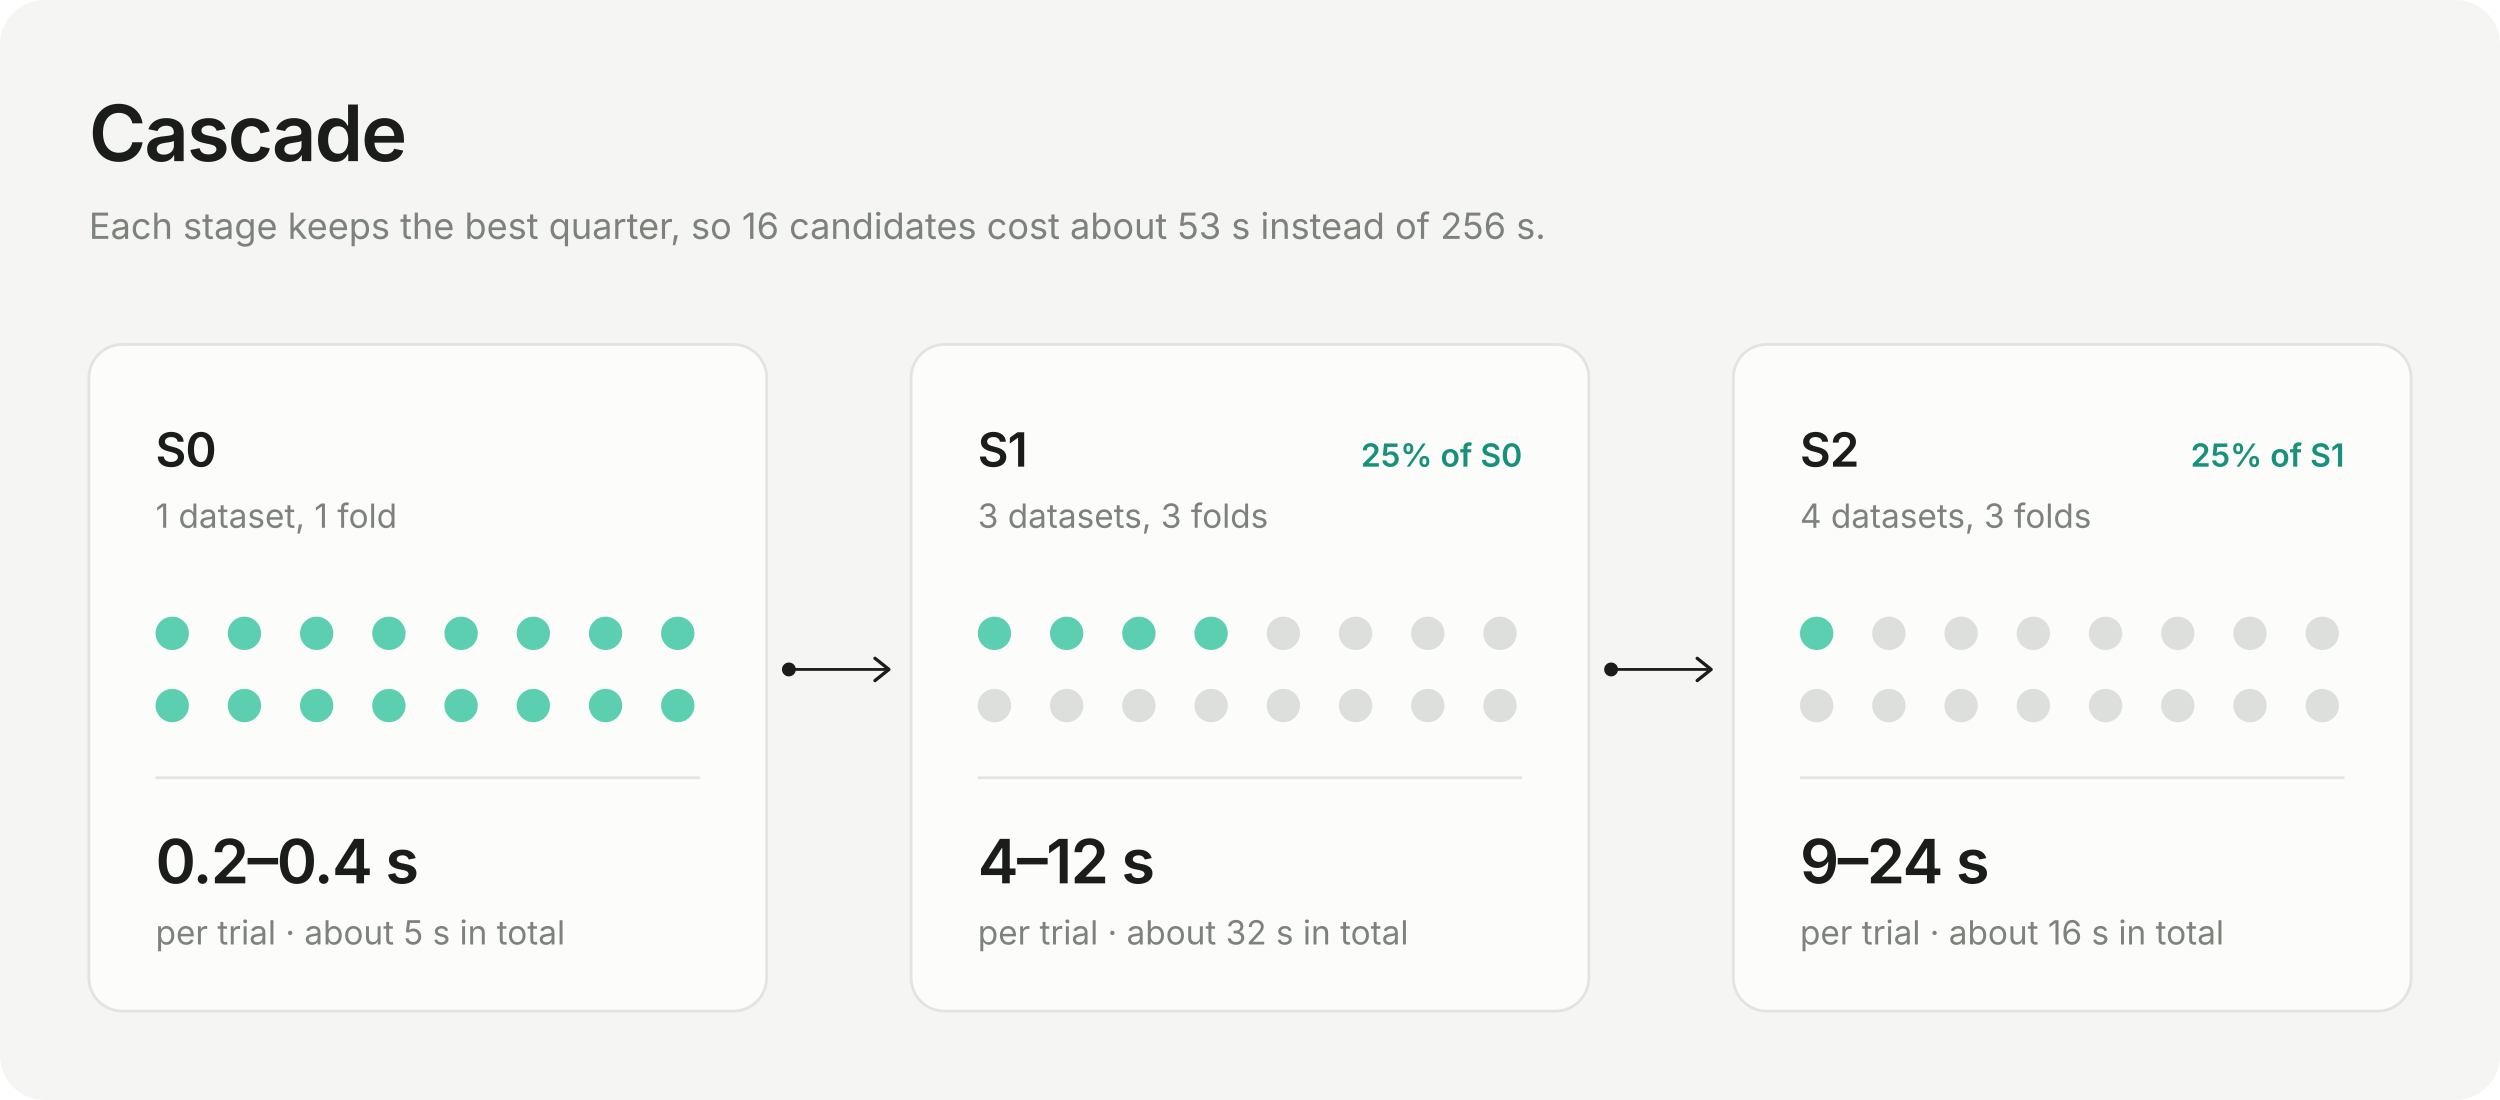
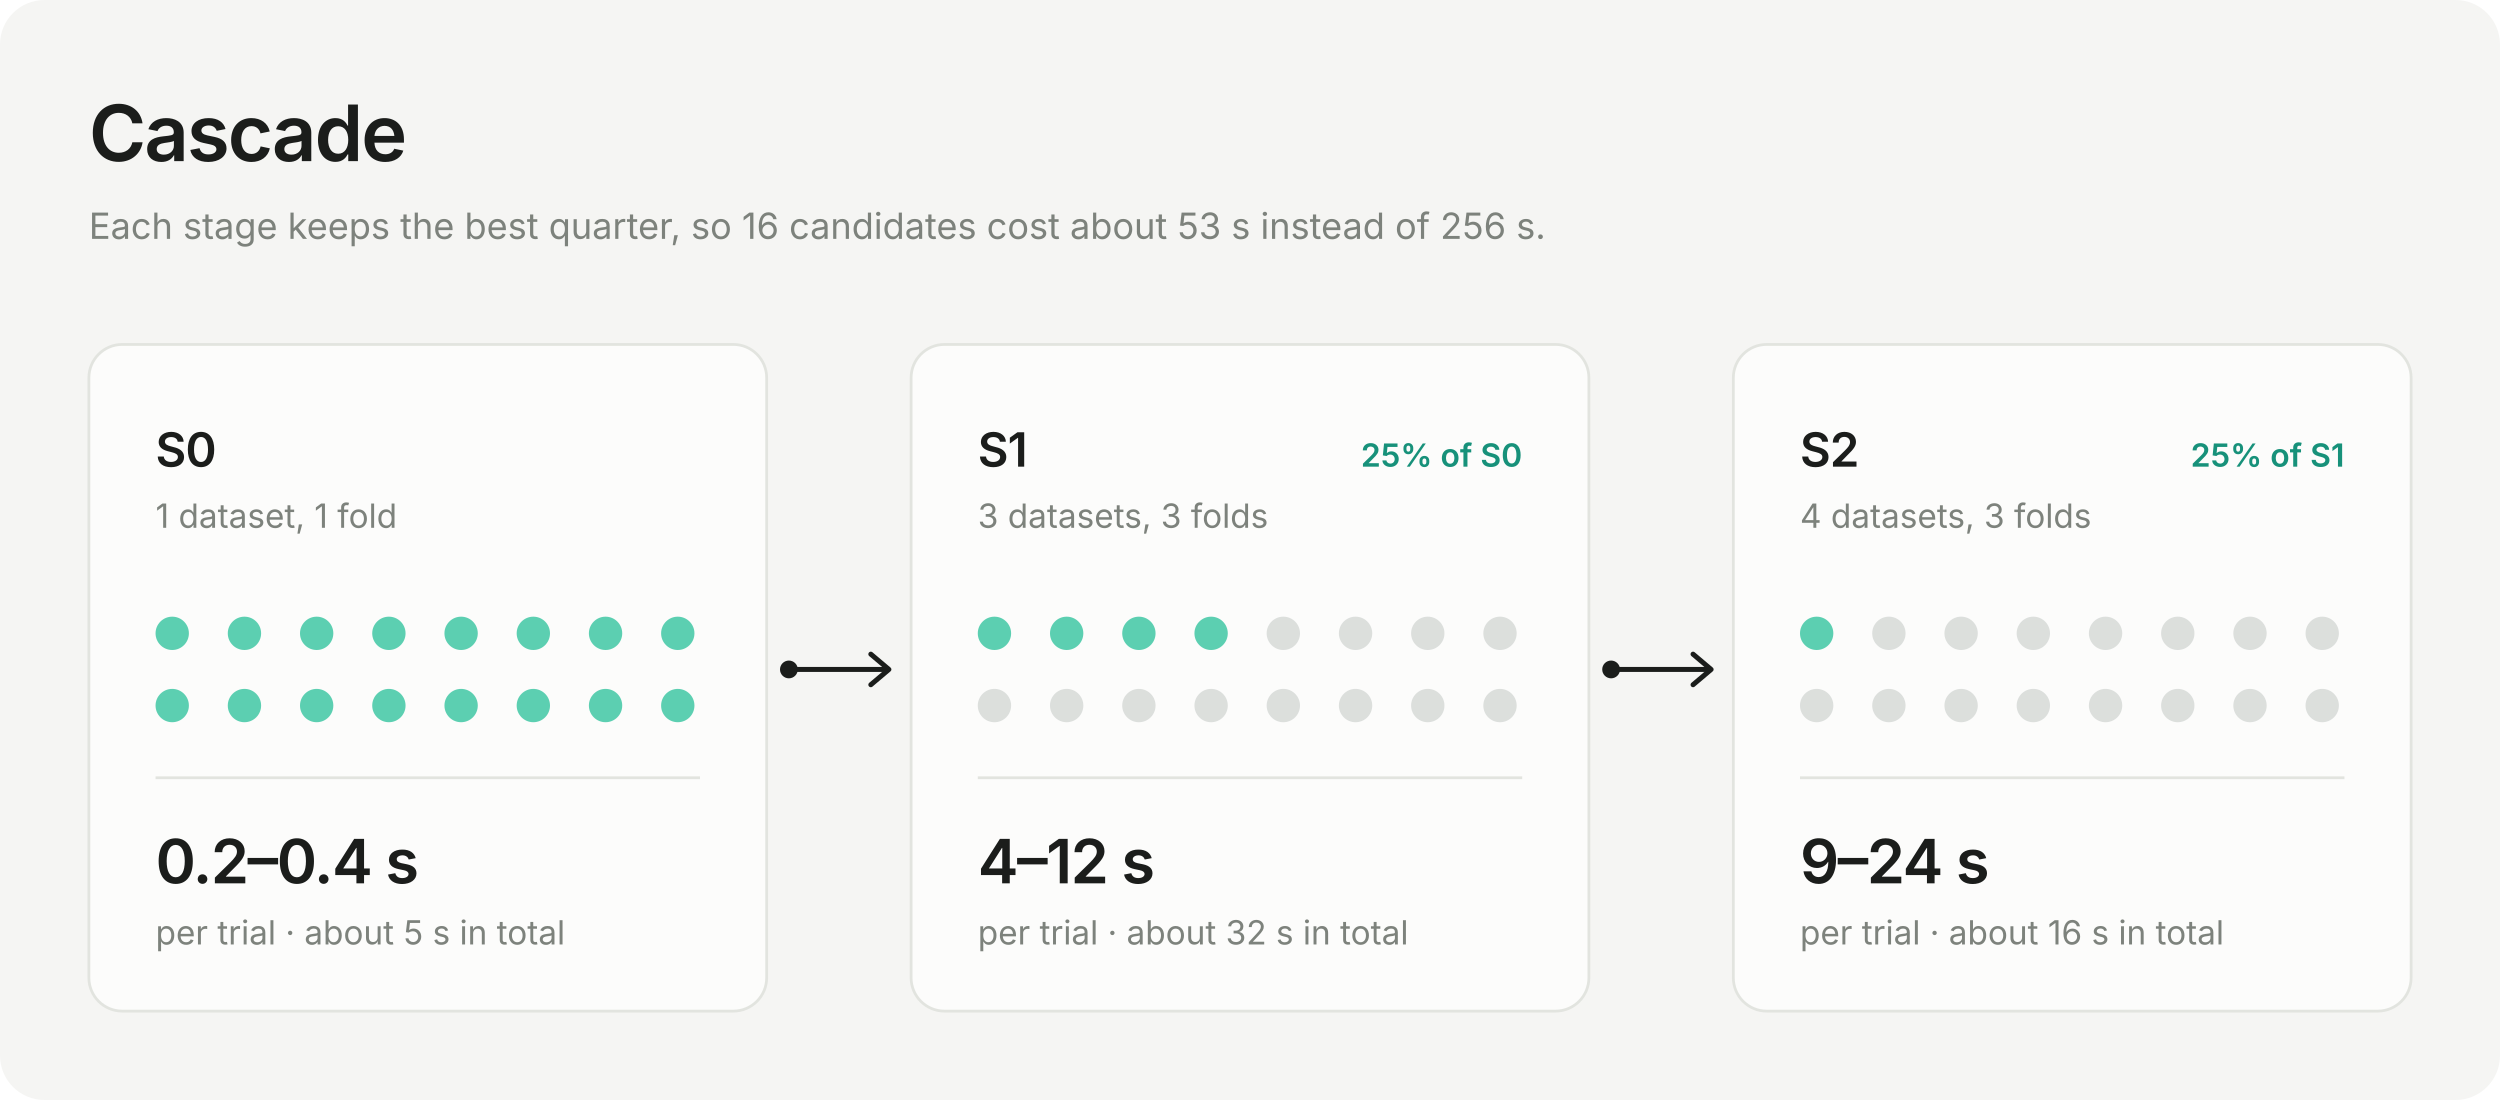
<svg xmlns="http://www.w3.org/2000/svg" viewBox="0 0 900 396" width="900" role="img" aria-label="Cascade of three stages">
  <rect width="900" height="396" rx="16" fill="#f5f5f3" />
  <text x="32.0" y="58.0" font-family="Inter,'Inter Variable',ui-sans-serif,-apple-system,BlinkMacSystemFont,'SF Pro Text','Segoe UI',Roboto,'Helvetica Neue',Arial,sans-serif" font-size="28" fill="#1b1d1b" text-anchor="start" font-weight="600" letter-spacing="-0.7" style="font-variant-numeric:tabular-nums;font-feature-settings:'tnum'">Cascade</text>
  <text x="32.0" y="86.0" font-family="Inter,'Inter Variable',ui-sans-serif,-apple-system,BlinkMacSystemFont,'SF Pro Text','Segoe UI',Roboto,'Helvetica Neue',Arial,sans-serif" font-size="13" fill="#7d827c" text-anchor="start" font-weight="400" letter-spacing="0" style="font-variant-numeric:tabular-nums;font-feature-settings:'tnum'">Each stage keeps the best quarter, so 16 candidates cost about 53 s instead of 256 s.</text>
  <rect x="32" y="124" width="244" height="240" rx="12" fill="#fcfcfb" stroke="#e2e4df" stroke-width="1" />
  <text x="56.0" y="168.0" font-family="Inter,'Inter Variable',ui-sans-serif,-apple-system,BlinkMacSystemFont,'SF Pro Text','Segoe UI',Roboto,'Helvetica Neue',Arial,sans-serif" font-size="17" fill="#1b1d1b" text-anchor="start" font-weight="600" letter-spacing="-0.3" style="font-variant-numeric:tabular-nums;font-feature-settings:'tnum'">S0</text>
  <text x="56.0" y="190.0" font-family="Inter,'Inter Variable',ui-sans-serif,-apple-system,BlinkMacSystemFont,'SF Pro Text','Segoe UI',Roboto,'Helvetica Neue',Arial,sans-serif" font-size="12" fill="#7d827c" text-anchor="start" font-weight="400" letter-spacing="0" style="font-variant-numeric:tabular-nums;font-feature-settings:'tnum'">1 dataset, 1 fold</text>
  <circle cx="62" cy="228" r="6" fill="#5ccfb1" fill-opacity="1" />
  <circle cx="88" cy="228" r="6" fill="#5ccfb1" fill-opacity="1" />
  <circle cx="114" cy="228" r="6" fill="#5ccfb1" fill-opacity="1" />
  <circle cx="140" cy="228" r="6" fill="#5ccfb1" fill-opacity="1" />
  <circle cx="166" cy="228" r="6" fill="#5ccfb1" fill-opacity="1" />
  <circle cx="192" cy="228" r="6" fill="#5ccfb1" fill-opacity="1" />
  <circle cx="218" cy="228" r="6" fill="#5ccfb1" fill-opacity="1" />
  <circle cx="244" cy="228" r="6" fill="#5ccfb1" fill-opacity="1" />
  <circle cx="62" cy="254" r="6" fill="#5ccfb1" fill-opacity="1" />
  <circle cx="88" cy="254" r="6" fill="#5ccfb1" fill-opacity="1" />
  <circle cx="114" cy="254" r="6" fill="#5ccfb1" fill-opacity="1" />
  <circle cx="140" cy="254" r="6" fill="#5ccfb1" fill-opacity="1" />
  <circle cx="166" cy="254" r="6" fill="#5ccfb1" fill-opacity="1" />
  <circle cx="192" cy="254" r="6" fill="#5ccfb1" fill-opacity="1" />
  <circle cx="218" cy="254" r="6" fill="#5ccfb1" fill-opacity="1" />
  <circle cx="244" cy="254" r="6" fill="#5ccfb1" fill-opacity="1" />
  <line x1="56" x2="252" y1="280" y2="280" stroke="#e2e4df" />
  <text x="56.0" y="318.0" font-family="Inter,'Inter Variable',ui-sans-serif,-apple-system,BlinkMacSystemFont,'SF Pro Text','Segoe UI',Roboto,'Helvetica Neue',Arial,sans-serif" font-size="22" fill="#1b1d1b" text-anchor="start" font-weight="600" letter-spacing="-0.5" style="font-variant-numeric:tabular-nums;font-feature-settings:'tnum'">0.2–0.4 s</text>
  <text x="56.0" y="340.0" font-family="Inter,'Inter Variable',ui-sans-serif,-apple-system,BlinkMacSystemFont,'SF Pro Text','Segoe UI',Roboto,'Helvetica Neue',Arial,sans-serif" font-size="12" fill="#7d827c" text-anchor="start" font-weight="400" letter-spacing="0" style="font-variant-numeric:tabular-nums;font-feature-settings:'tnum'">per trial · about 5 s in total</text>
-   <circle cx="284" cy="241" r="2.5" fill="#1b1d1b" />
-   <line x1="284" x2="319" y1="241" y2="241" stroke="#1b1d1b" stroke-width="1" />
-   <path d="M315,237 L320,241 L315,245" fill="none" stroke="#1b1d1b" stroke-width="1.2" stroke-linecap="round" stroke-linejoin="round" />
+   <circle cx="284" cy="241" r="3.2" fill="#1b1d1b" />
+   <line x1="284" x2="318" y1="241" y2="241" stroke="#1b1d1b" stroke-width="1.8" stroke-linecap="round" />
+   <path d="M313.5,235.5 L320,241 L313.5,246.5" fill="none" stroke="#1b1d1b" stroke-width="1.8" stroke-linecap="round" stroke-linejoin="round" />
  <rect x="328" y="124" width="244" height="240" rx="12" fill="#fcfcfb" stroke="#e2e4df" stroke-width="1" />
  <text x="352.0" y="168.0" font-family="Inter,'Inter Variable',ui-sans-serif,-apple-system,BlinkMacSystemFont,'SF Pro Text','Segoe UI',Roboto,'Helvetica Neue',Arial,sans-serif" font-size="17" fill="#1b1d1b" text-anchor="start" font-weight="600" letter-spacing="-0.3" style="font-variant-numeric:tabular-nums;font-feature-settings:'tnum'">S1</text>
  <text x="352.0" y="190.0" font-family="Inter,'Inter Variable',ui-sans-serif,-apple-system,BlinkMacSystemFont,'SF Pro Text','Segoe UI',Roboto,'Helvetica Neue',Arial,sans-serif" font-size="12" fill="#7d827c" text-anchor="start" font-weight="400" letter-spacing="0" style="font-variant-numeric:tabular-nums;font-feature-settings:'tnum'">3 datasets, 3 folds</text>
  <text x="548.0" y="168.0" font-family="Inter,'Inter Variable',ui-sans-serif,-apple-system,BlinkMacSystemFont,'SF Pro Text','Segoe UI',Roboto,'Helvetica Neue',Arial,sans-serif" font-size="11.5" fill="#17917a" text-anchor="end" font-weight="600" letter-spacing="0" style="font-variant-numeric:tabular-nums;font-feature-settings:'tnum'">25% of S0</text>
  <circle cx="358" cy="228" r="6" fill="#5ccfb1" fill-opacity="1" />
  <circle cx="384" cy="228" r="6" fill="#5ccfb1" fill-opacity="1" />
  <circle cx="410" cy="228" r="6" fill="#5ccfb1" fill-opacity="1" />
  <circle cx="436" cy="228" r="6" fill="#5ccfb1" fill-opacity="1" />
  <circle cx="462" cy="228" r="6" fill="#bcc3be" fill-opacity="0.5" />
  <circle cx="488" cy="228" r="6" fill="#bcc3be" fill-opacity="0.5" />
  <circle cx="514" cy="228" r="6" fill="#bcc3be" fill-opacity="0.5" />
  <circle cx="540" cy="228" r="6" fill="#bcc3be" fill-opacity="0.5" />
  <circle cx="358" cy="254" r="6" fill="#bcc3be" fill-opacity="0.5" />
  <circle cx="384" cy="254" r="6" fill="#bcc3be" fill-opacity="0.5" />
  <circle cx="410" cy="254" r="6" fill="#bcc3be" fill-opacity="0.5" />
  <circle cx="436" cy="254" r="6" fill="#bcc3be" fill-opacity="0.5" />
  <circle cx="462" cy="254" r="6" fill="#bcc3be" fill-opacity="0.5" />
  <circle cx="488" cy="254" r="6" fill="#bcc3be" fill-opacity="0.5" />
  <circle cx="514" cy="254" r="6" fill="#bcc3be" fill-opacity="0.5" />
  <circle cx="540" cy="254" r="6" fill="#bcc3be" fill-opacity="0.5" />
  <line x1="352" x2="548" y1="280" y2="280" stroke="#e2e4df" />
  <text x="352.0" y="318.0" font-family="Inter,'Inter Variable',ui-sans-serif,-apple-system,BlinkMacSystemFont,'SF Pro Text','Segoe UI',Roboto,'Helvetica Neue',Arial,sans-serif" font-size="22" fill="#1b1d1b" text-anchor="start" font-weight="600" letter-spacing="-0.5" style="font-variant-numeric:tabular-nums;font-feature-settings:'tnum'">4–12 s</text>
  <text x="352.0" y="340.0" font-family="Inter,'Inter Variable',ui-sans-serif,-apple-system,BlinkMacSystemFont,'SF Pro Text','Segoe UI',Roboto,'Helvetica Neue',Arial,sans-serif" font-size="12" fill="#7d827c" text-anchor="start" font-weight="400" letter-spacing="0" style="font-variant-numeric:tabular-nums;font-feature-settings:'tnum'">per trial · about 32 s in total</text>
-   <circle cx="580" cy="241" r="2.5" fill="#1b1d1b" />
-   <line x1="580" x2="615" y1="241" y2="241" stroke="#1b1d1b" stroke-width="1" />
-   <path d="M611,237 L616,241 L611,245" fill="none" stroke="#1b1d1b" stroke-width="1.2" stroke-linecap="round" stroke-linejoin="round" />
+   <circle cx="580" cy="241" r="3.2" fill="#1b1d1b" />
+   <line x1="580" x2="614" y1="241" y2="241" stroke="#1b1d1b" stroke-width="1.8" stroke-linecap="round" />
+   <path d="M609.5,235.5 L616,241 L609.5,246.5" fill="none" stroke="#1b1d1b" stroke-width="1.8" stroke-linecap="round" stroke-linejoin="round" />
  <rect x="624" y="124" width="244" height="240" rx="12" fill="#fcfcfb" stroke="#e2e4df" stroke-width="1" />
  <text x="648.0" y="168.0" font-family="Inter,'Inter Variable',ui-sans-serif,-apple-system,BlinkMacSystemFont,'SF Pro Text','Segoe UI',Roboto,'Helvetica Neue',Arial,sans-serif" font-size="17" fill="#1b1d1b" text-anchor="start" font-weight="600" letter-spacing="-0.3" style="font-variant-numeric:tabular-nums;font-feature-settings:'tnum'">S2</text>
  <text x="648.0" y="190.0" font-family="Inter,'Inter Variable',ui-sans-serif,-apple-system,BlinkMacSystemFont,'SF Pro Text','Segoe UI',Roboto,'Helvetica Neue',Arial,sans-serif" font-size="12" fill="#7d827c" text-anchor="start" font-weight="400" letter-spacing="0" style="font-variant-numeric:tabular-nums;font-feature-settings:'tnum'">4 datasets, 3 folds</text>
  <text x="844.0" y="168.0" font-family="Inter,'Inter Variable',ui-sans-serif,-apple-system,BlinkMacSystemFont,'SF Pro Text','Segoe UI',Roboto,'Helvetica Neue',Arial,sans-serif" font-size="11.5" fill="#17917a" text-anchor="end" font-weight="600" letter-spacing="0" style="font-variant-numeric:tabular-nums;font-feature-settings:'tnum'">25% of S1</text>
  <circle cx="654" cy="228" r="6" fill="#5ccfb1" fill-opacity="1" />
  <circle cx="680" cy="228" r="6" fill="#bcc3be" fill-opacity="0.5" />
  <circle cx="706" cy="228" r="6" fill="#bcc3be" fill-opacity="0.5" />
  <circle cx="732" cy="228" r="6" fill="#bcc3be" fill-opacity="0.5" />
  <circle cx="758" cy="228" r="6" fill="#bcc3be" fill-opacity="0.5" />
  <circle cx="784" cy="228" r="6" fill="#bcc3be" fill-opacity="0.5" />
  <circle cx="810" cy="228" r="6" fill="#bcc3be" fill-opacity="0.5" />
  <circle cx="836" cy="228" r="6" fill="#bcc3be" fill-opacity="0.5" />
  <circle cx="654" cy="254" r="6" fill="#bcc3be" fill-opacity="0.5" />
  <circle cx="680" cy="254" r="6" fill="#bcc3be" fill-opacity="0.5" />
  <circle cx="706" cy="254" r="6" fill="#bcc3be" fill-opacity="0.5" />
  <circle cx="732" cy="254" r="6" fill="#bcc3be" fill-opacity="0.5" />
  <circle cx="758" cy="254" r="6" fill="#bcc3be" fill-opacity="0.5" />
  <circle cx="784" cy="254" r="6" fill="#bcc3be" fill-opacity="0.5" />
  <circle cx="810" cy="254" r="6" fill="#bcc3be" fill-opacity="0.5" />
  <circle cx="836" cy="254" r="6" fill="#bcc3be" fill-opacity="0.5" />
  <line x1="648" x2="844" y1="280" y2="280" stroke="#e2e4df" />
  <text x="648.0" y="318.0" font-family="Inter,'Inter Variable',ui-sans-serif,-apple-system,BlinkMacSystemFont,'SF Pro Text','Segoe UI',Roboto,'Helvetica Neue',Arial,sans-serif" font-size="22" fill="#1b1d1b" text-anchor="start" font-weight="600" letter-spacing="-0.5" style="font-variant-numeric:tabular-nums;font-feature-settings:'tnum'">9–24 s</text>
  <text x="648.0" y="340.0" font-family="Inter,'Inter Variable',ui-sans-serif,-apple-system,BlinkMacSystemFont,'SF Pro Text','Segoe UI',Roboto,'Helvetica Neue',Arial,sans-serif" font-size="12" fill="#7d827c" text-anchor="start" font-weight="400" letter-spacing="0" style="font-variant-numeric:tabular-nums;font-feature-settings:'tnum'">per trial · about 16 s in total</text>
</svg>
